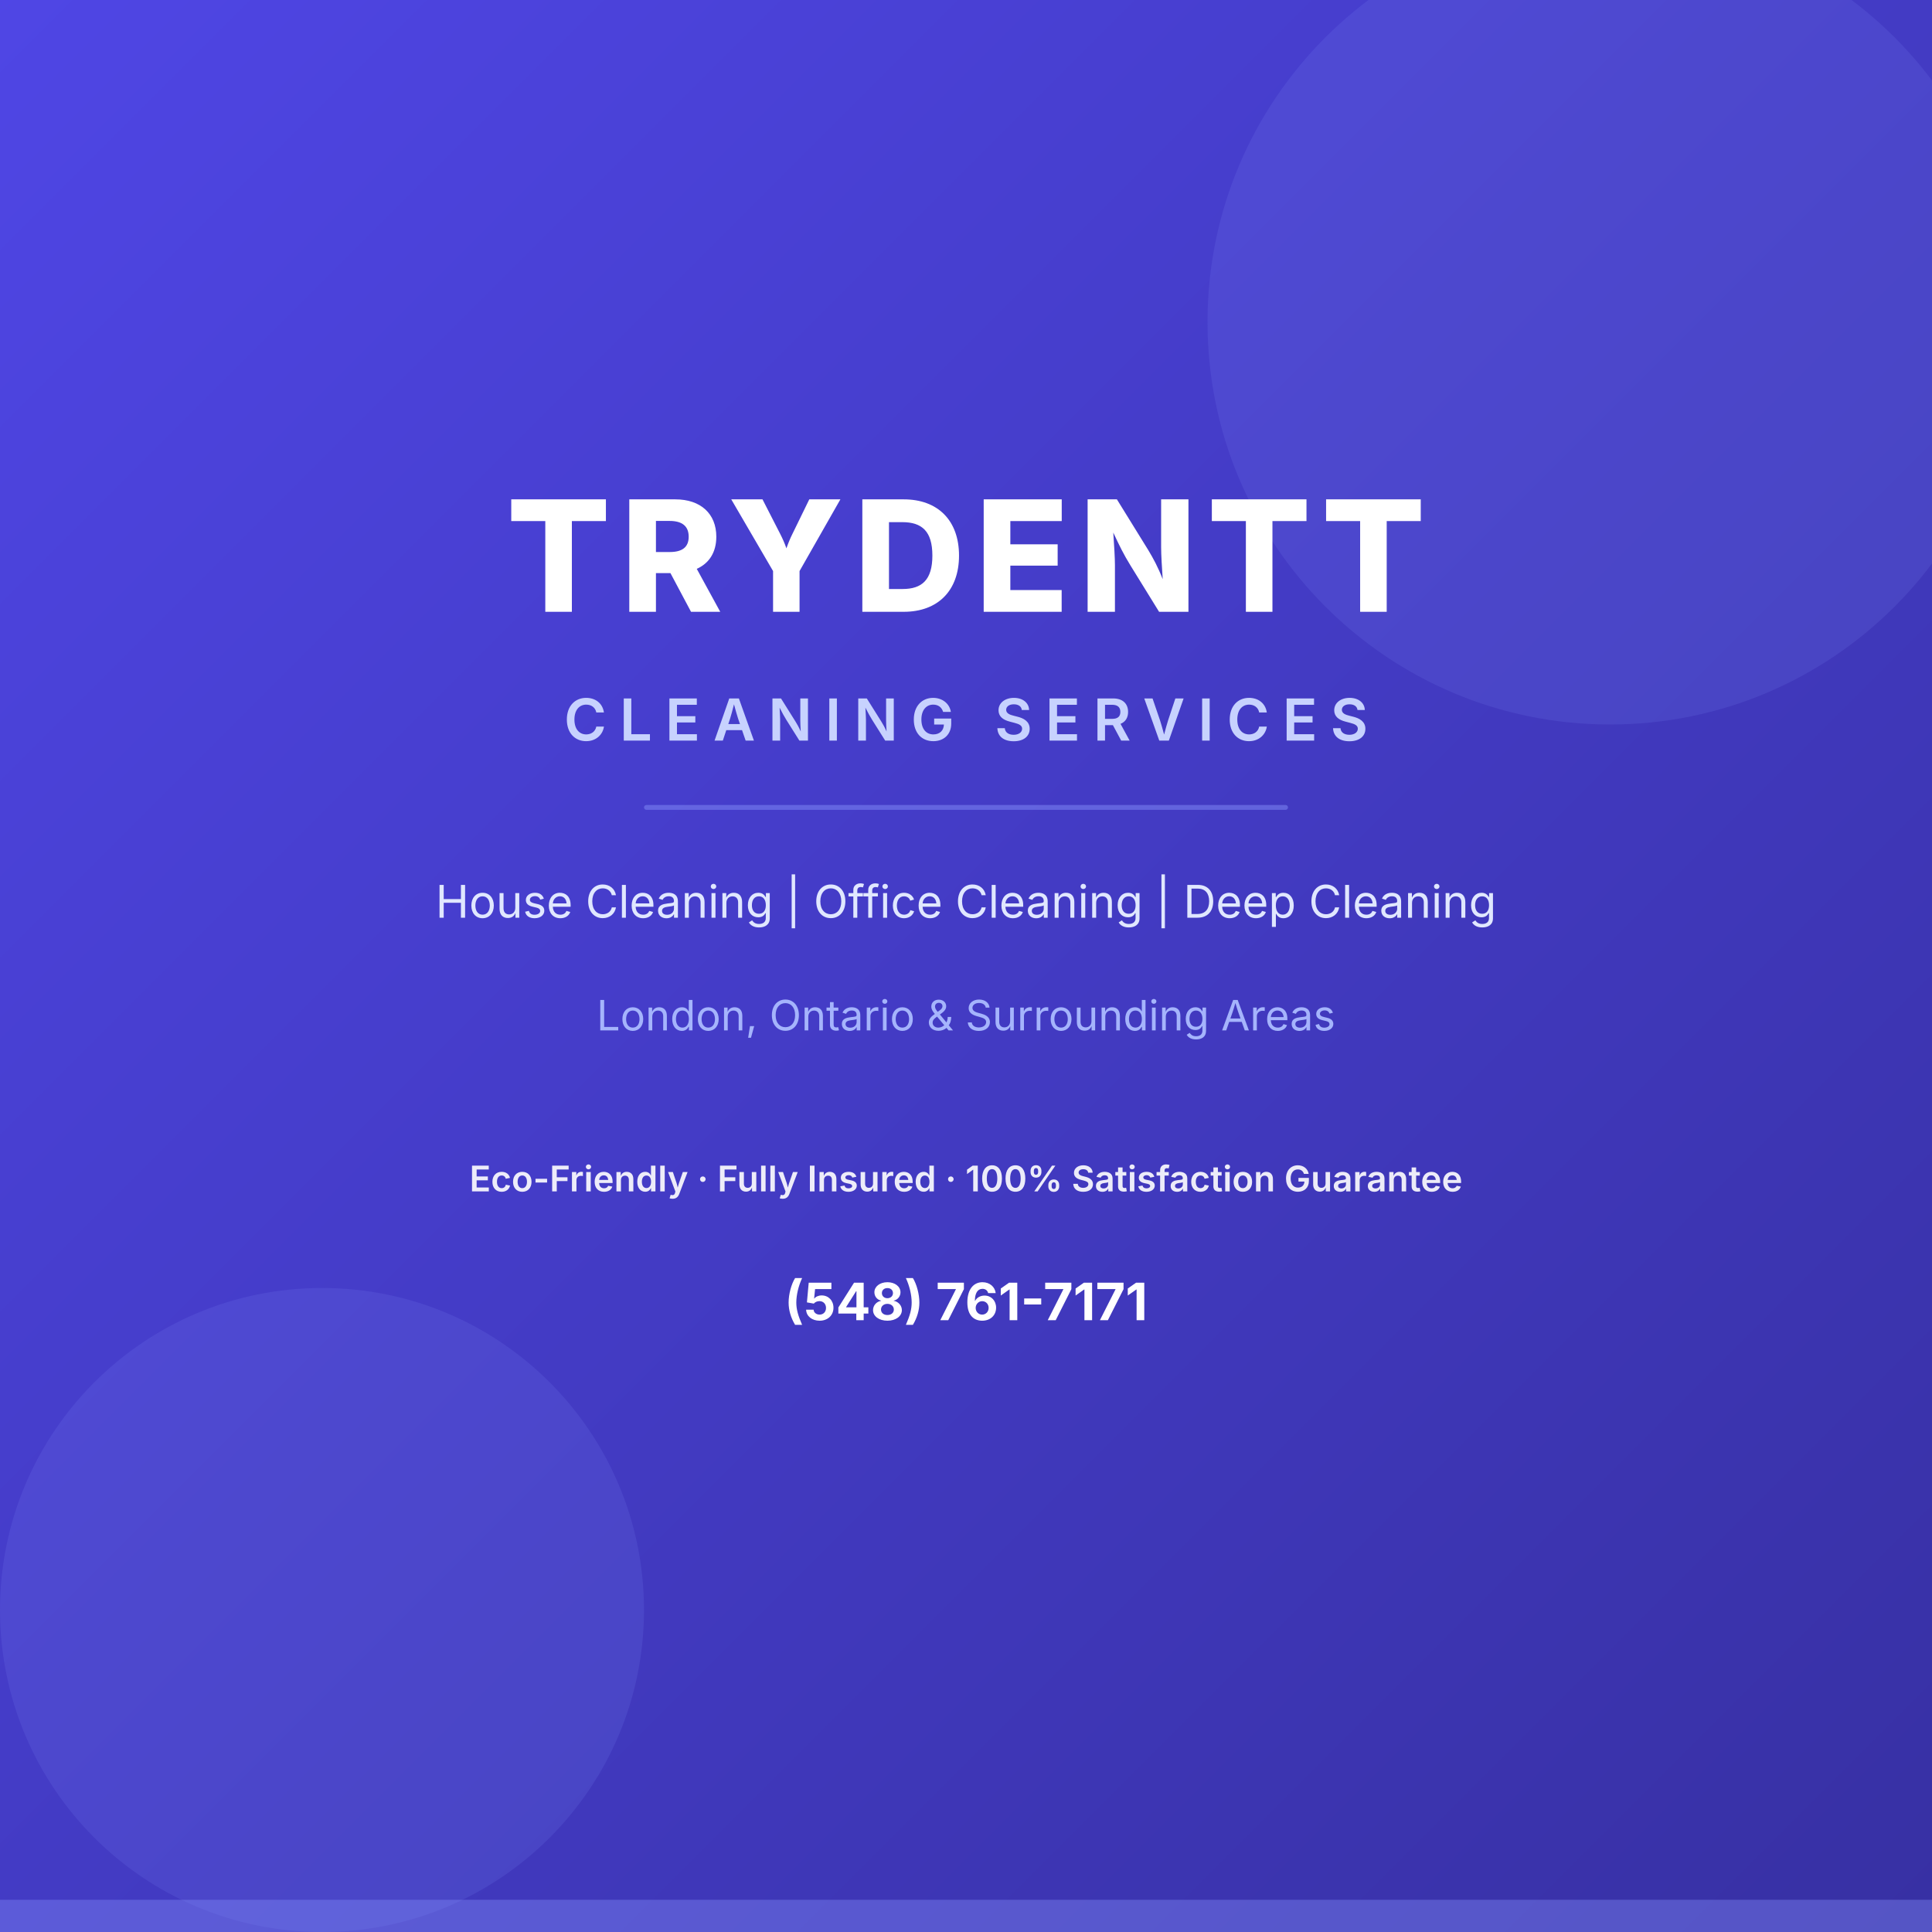
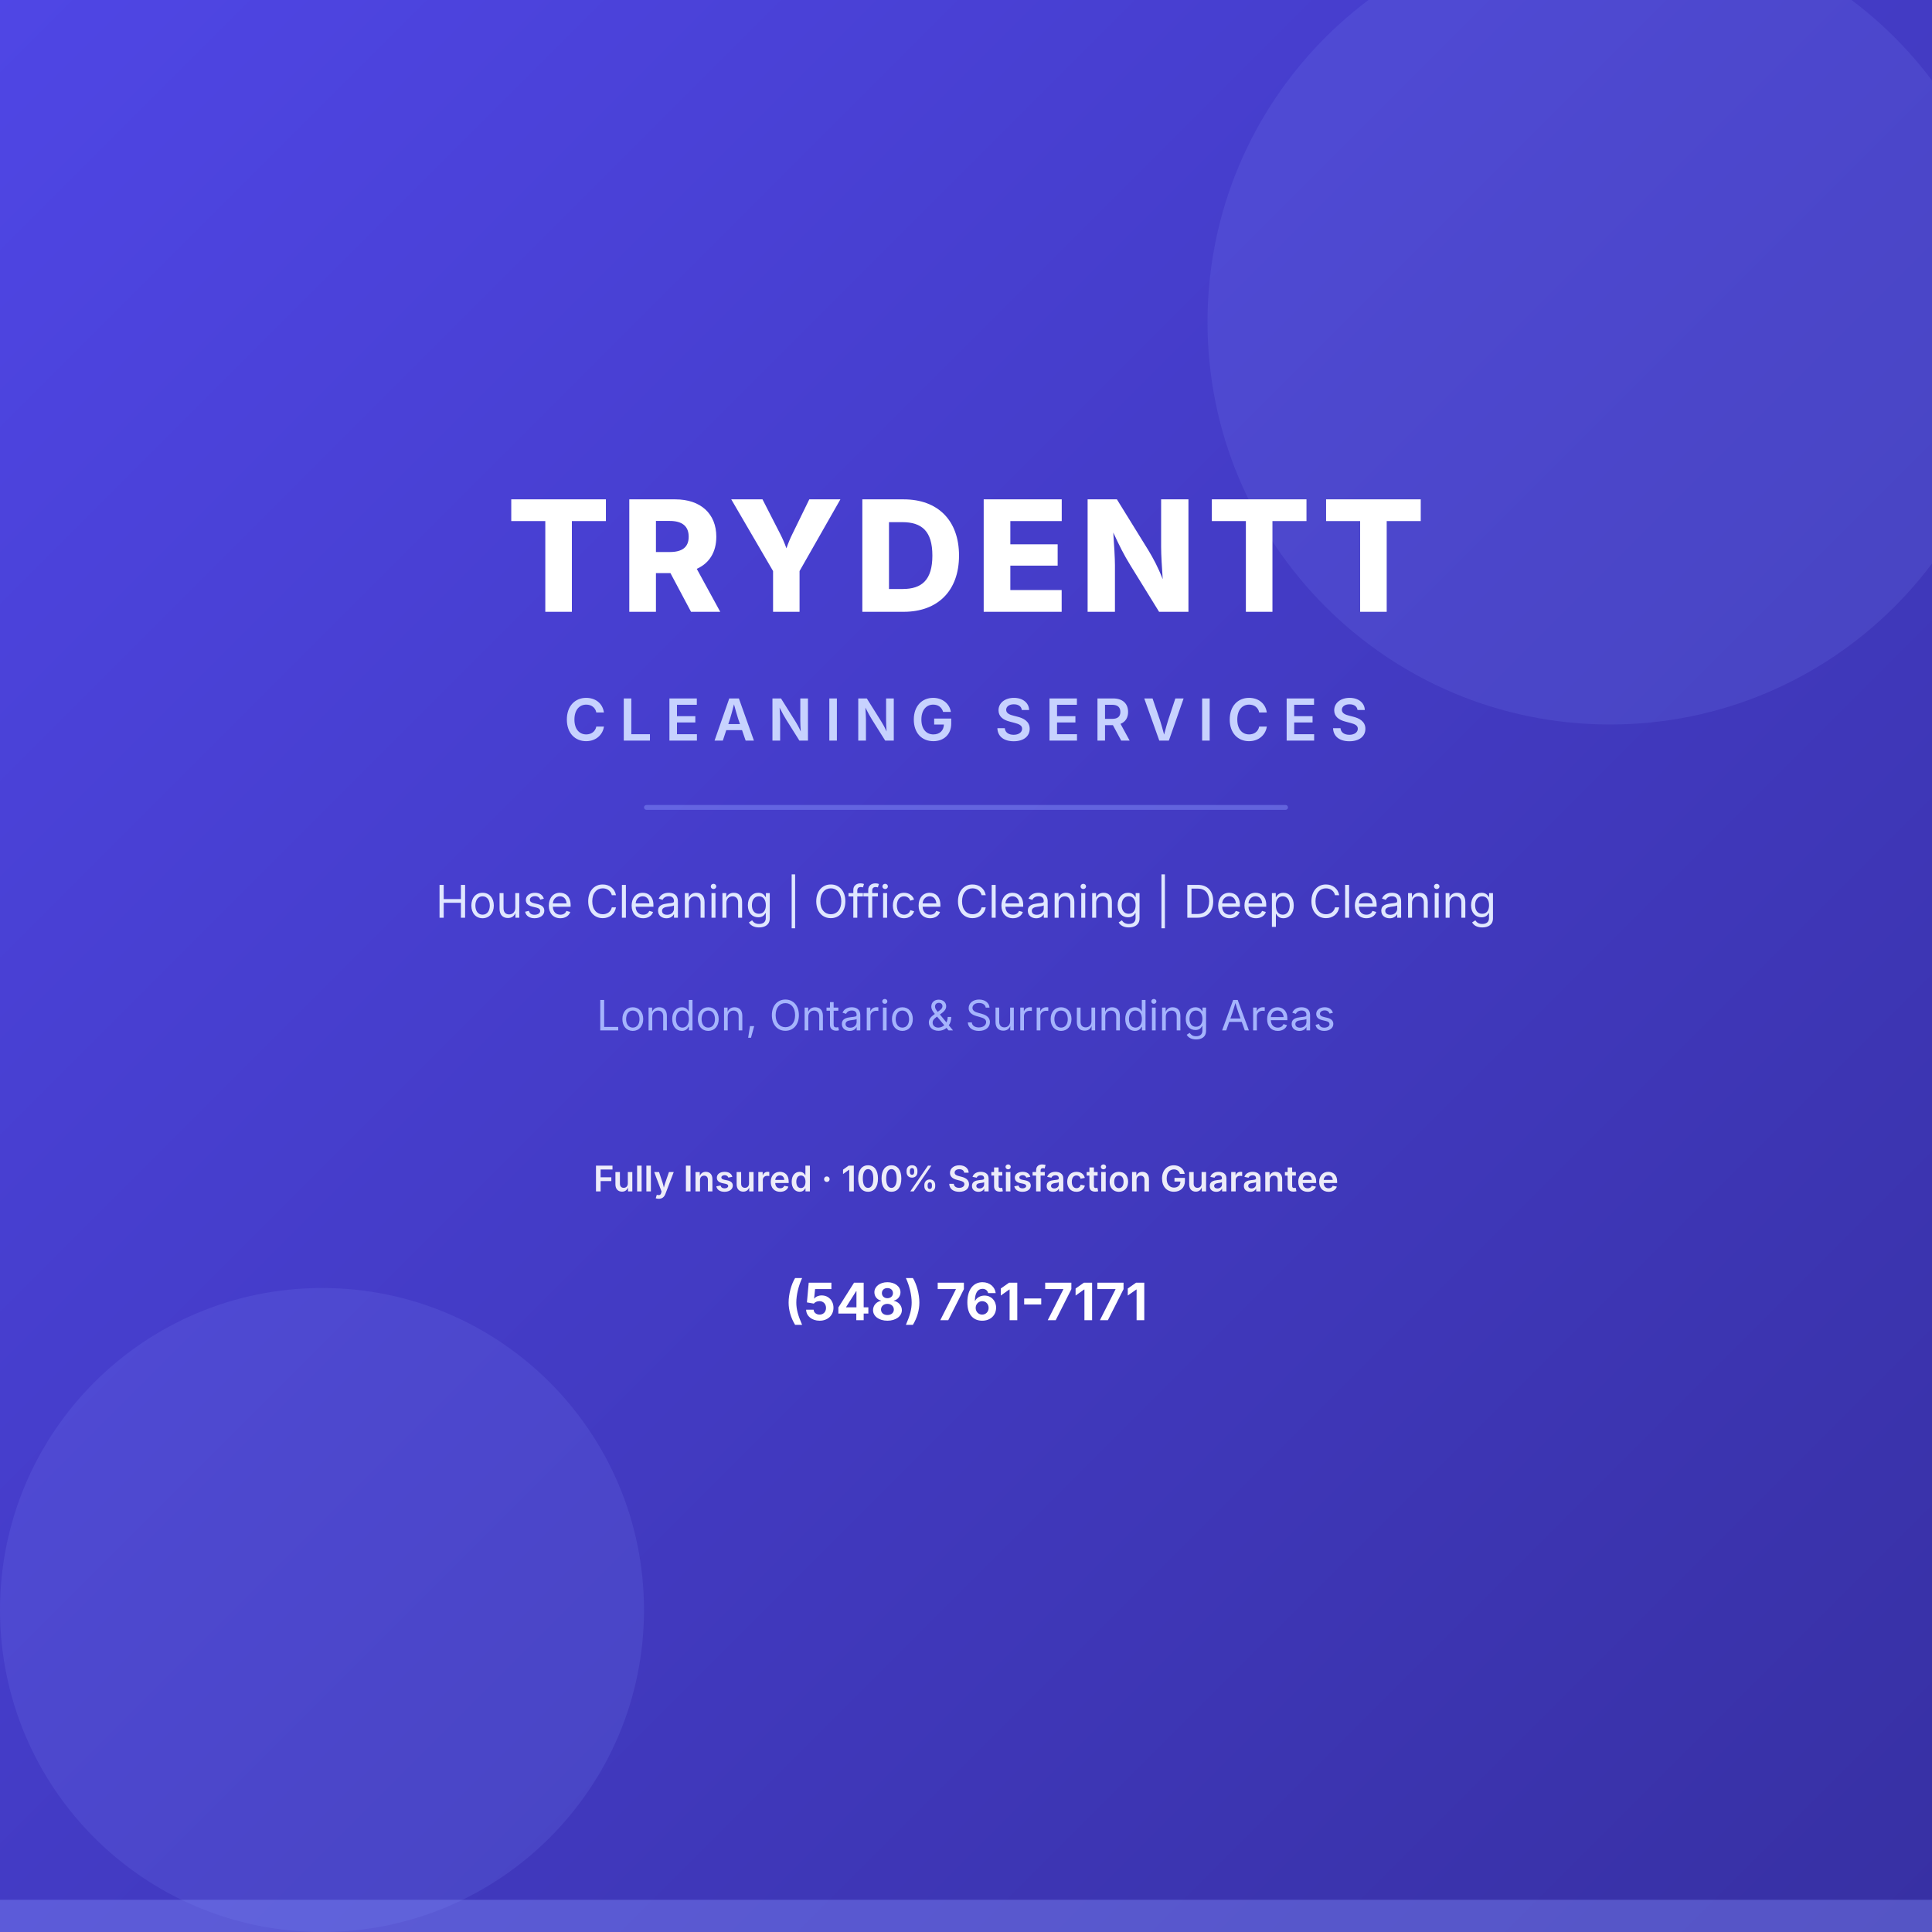
<svg xmlns="http://www.w3.org/2000/svg" width="1200" height="1200" viewBox="0 0 1200 1200">
  <defs>
    <linearGradient id="bg" x1="0%" y1="0%" x2="100%" y2="100%">
      <stop offset="0%" style="stop-color:#4F46E5;stop-opacity:1" />
      <stop offset="100%" style="stop-color:#3730A3;stop-opacity:1" />
    </linearGradient>
  </defs>
  <rect width="1200" height="1200" fill="url(#bg)" />
  <circle cx="1000" cy="200" r="250" fill="#818CF8" opacity="0.15" />
  <circle cx="200" cy="1000" r="200" fill="#818CF8" opacity="0.15" />
  <text x="600" y="380" font-family="system-ui, -apple-system, 'Segoe UI', sans-serif" font-size="96" font-weight="800" fill="white" text-anchor="middle" letter-spacing="6">TRYDENTT</text>
  <text x="600" y="460" font-family="system-ui, -apple-system, 'Segoe UI', sans-serif" font-size="36" font-weight="600" fill="#C7D2FE" text-anchor="middle" letter-spacing="8">CLEANING SERVICES</text>
  <rect x="400" y="500" width="400" height="3" fill="#818CF8" opacity="0.5" rx="1.5" />
  <text x="600" y="570" font-family="system-ui, -apple-system, 'Segoe UI', sans-serif" font-size="28" fill="#E0E7FF" text-anchor="middle">House Cleaning  |  Office Cleaning  |  Deep Cleaning</text>
  <text x="600" y="640" font-family="system-ui, -apple-system, 'Segoe UI', sans-serif" font-size="26" fill="#A5B4FC" text-anchor="middle">London, Ontario &amp; Surrounding Areas</text>
-   <text x="600" y="740" font-family="system-ui, -apple-system, 'Segoe UI', sans-serif" font-size="22" font-weight="600" fill="white" text-anchor="middle" opacity="0.9">Eco-Friendly  ·  Fully Insured  ·  100% Satisfaction Guarantee</text>
+   <text x="600" y="740" font-family="system-ui, -apple-system, 'Segoe UI', sans-serif" font-size="22" font-weight="600" fill="white" text-anchor="middle" opacity="0.9">Fully Insured  ·  100% Satisfaction Guarantee</text>
  <text x="600" y="820" font-family="system-ui, -apple-system, 'Segoe UI', sans-serif" font-size="32" font-weight="700" fill="white" text-anchor="middle">(548) 761-7171</text>
  <rect x="0" y="1180" width="1200" height="20" fill="#818CF8" opacity="0.4" />
</svg>
